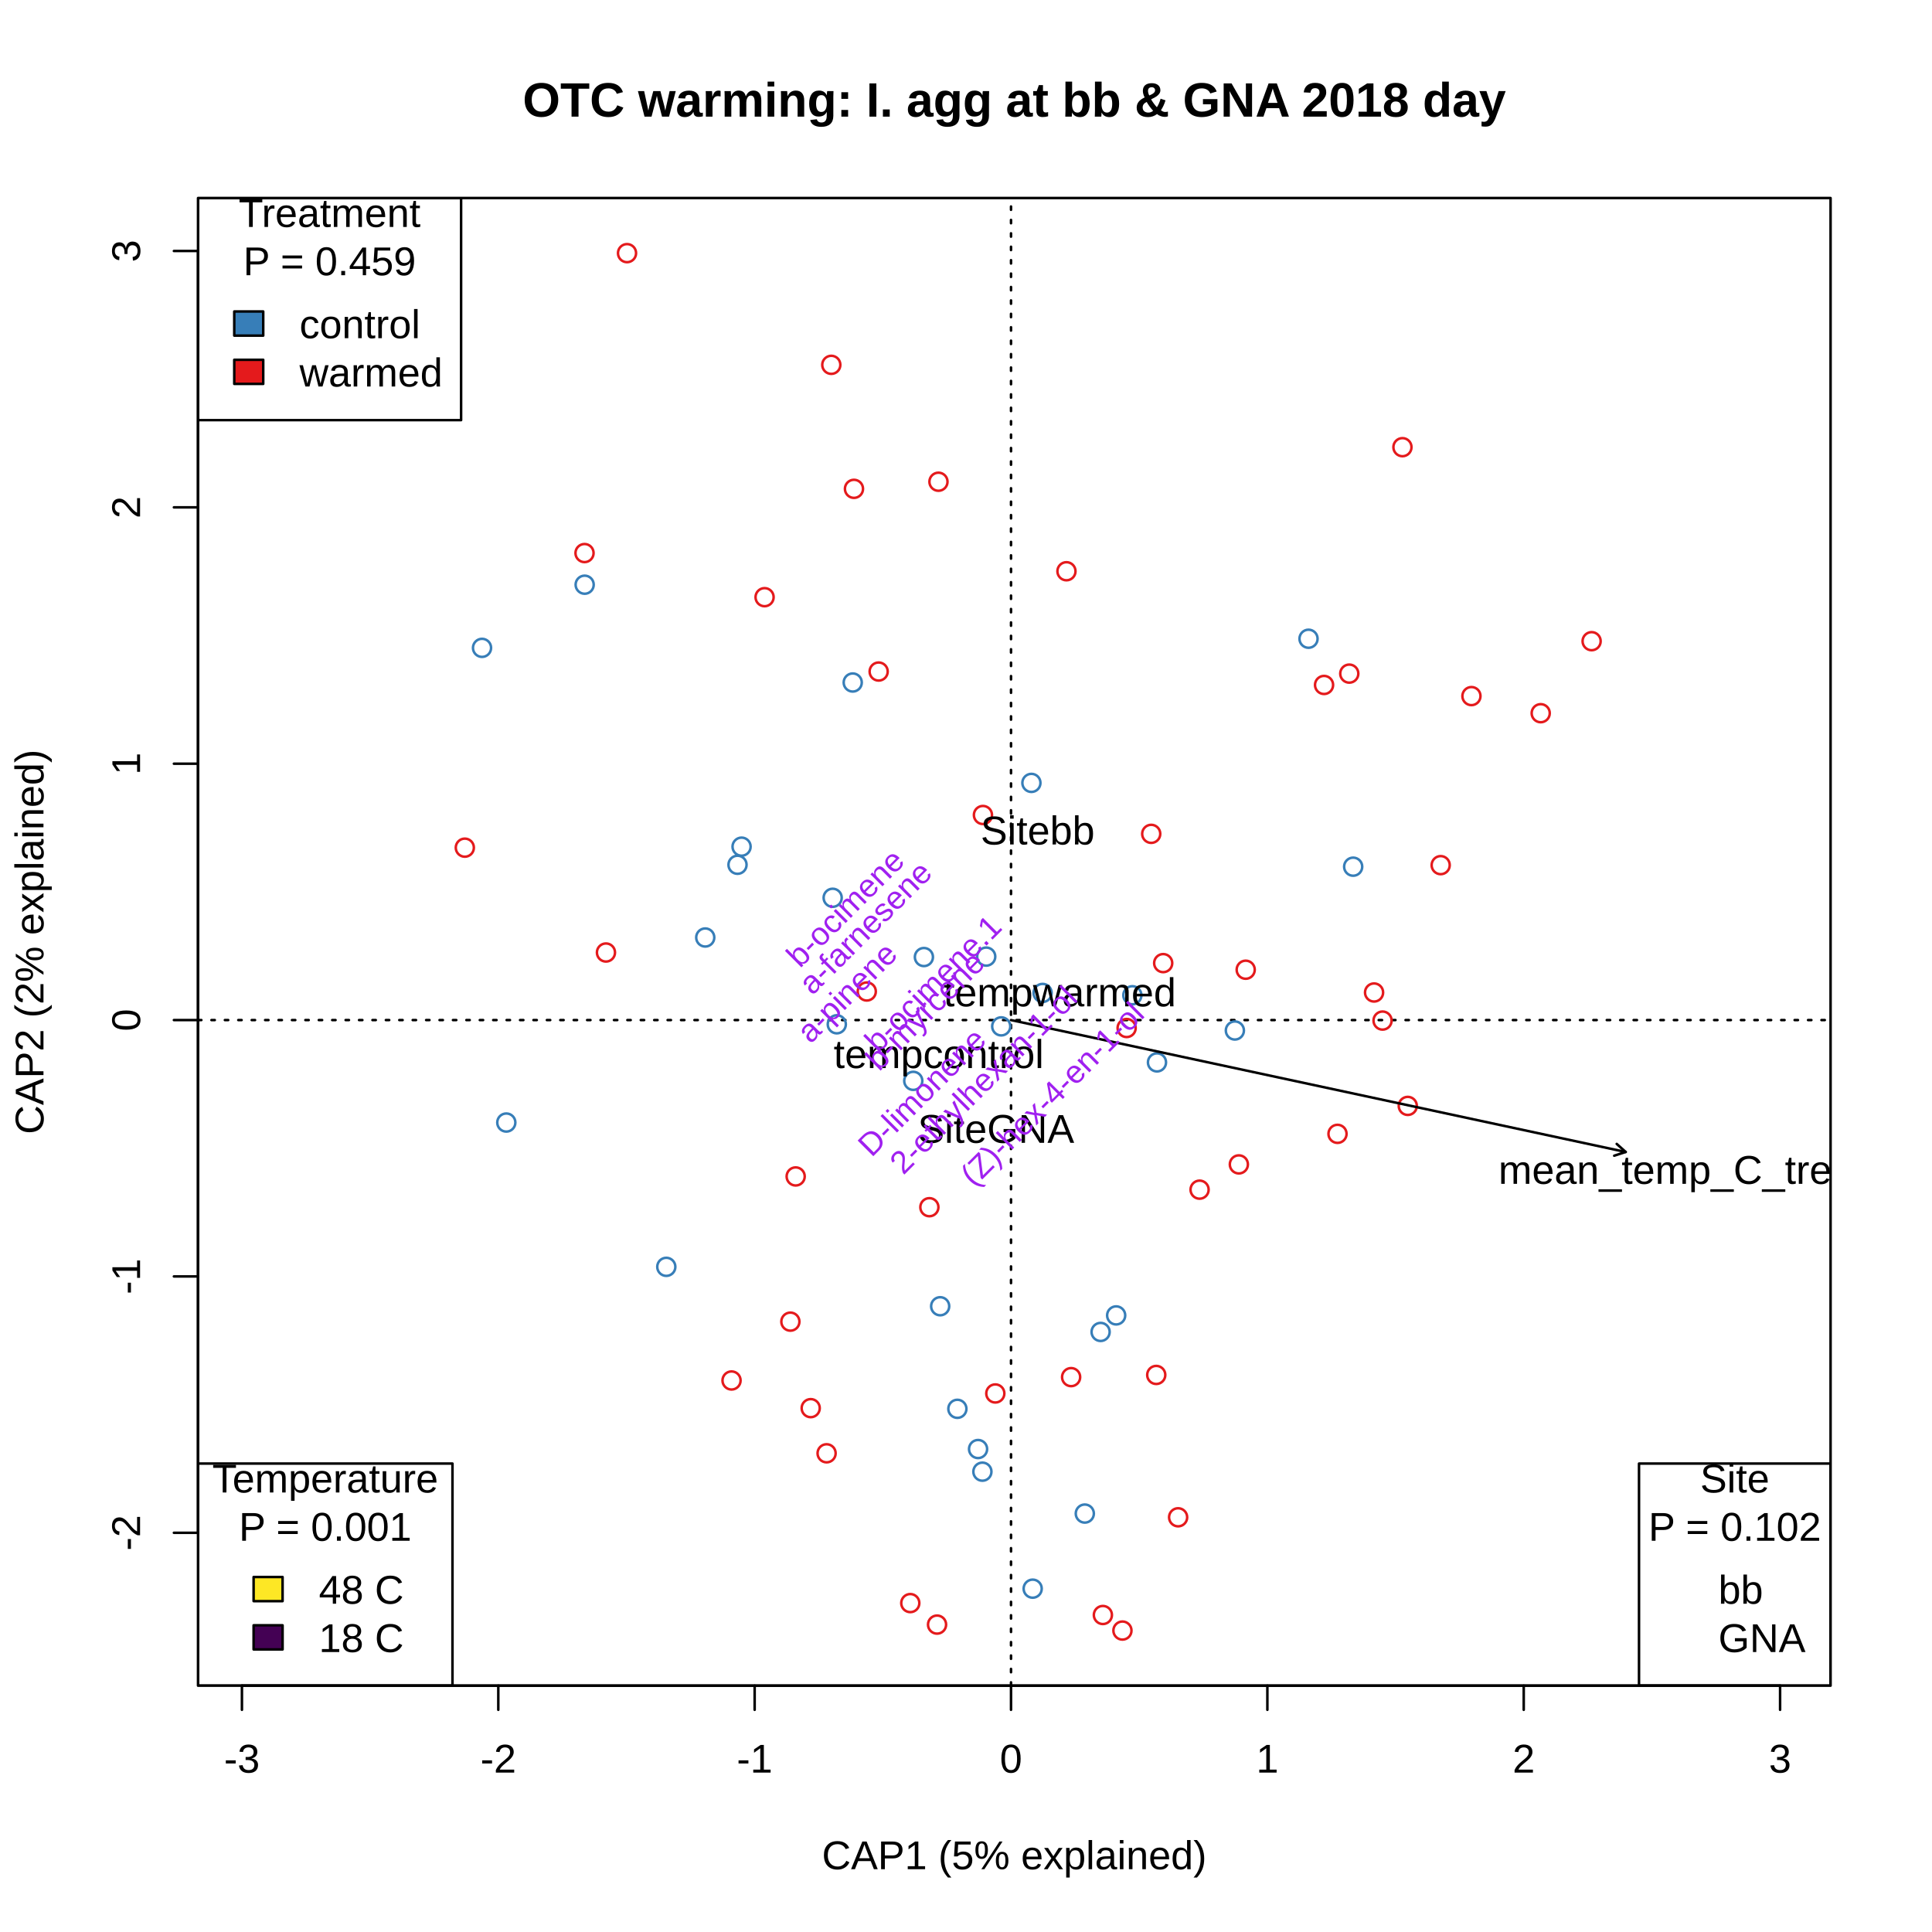
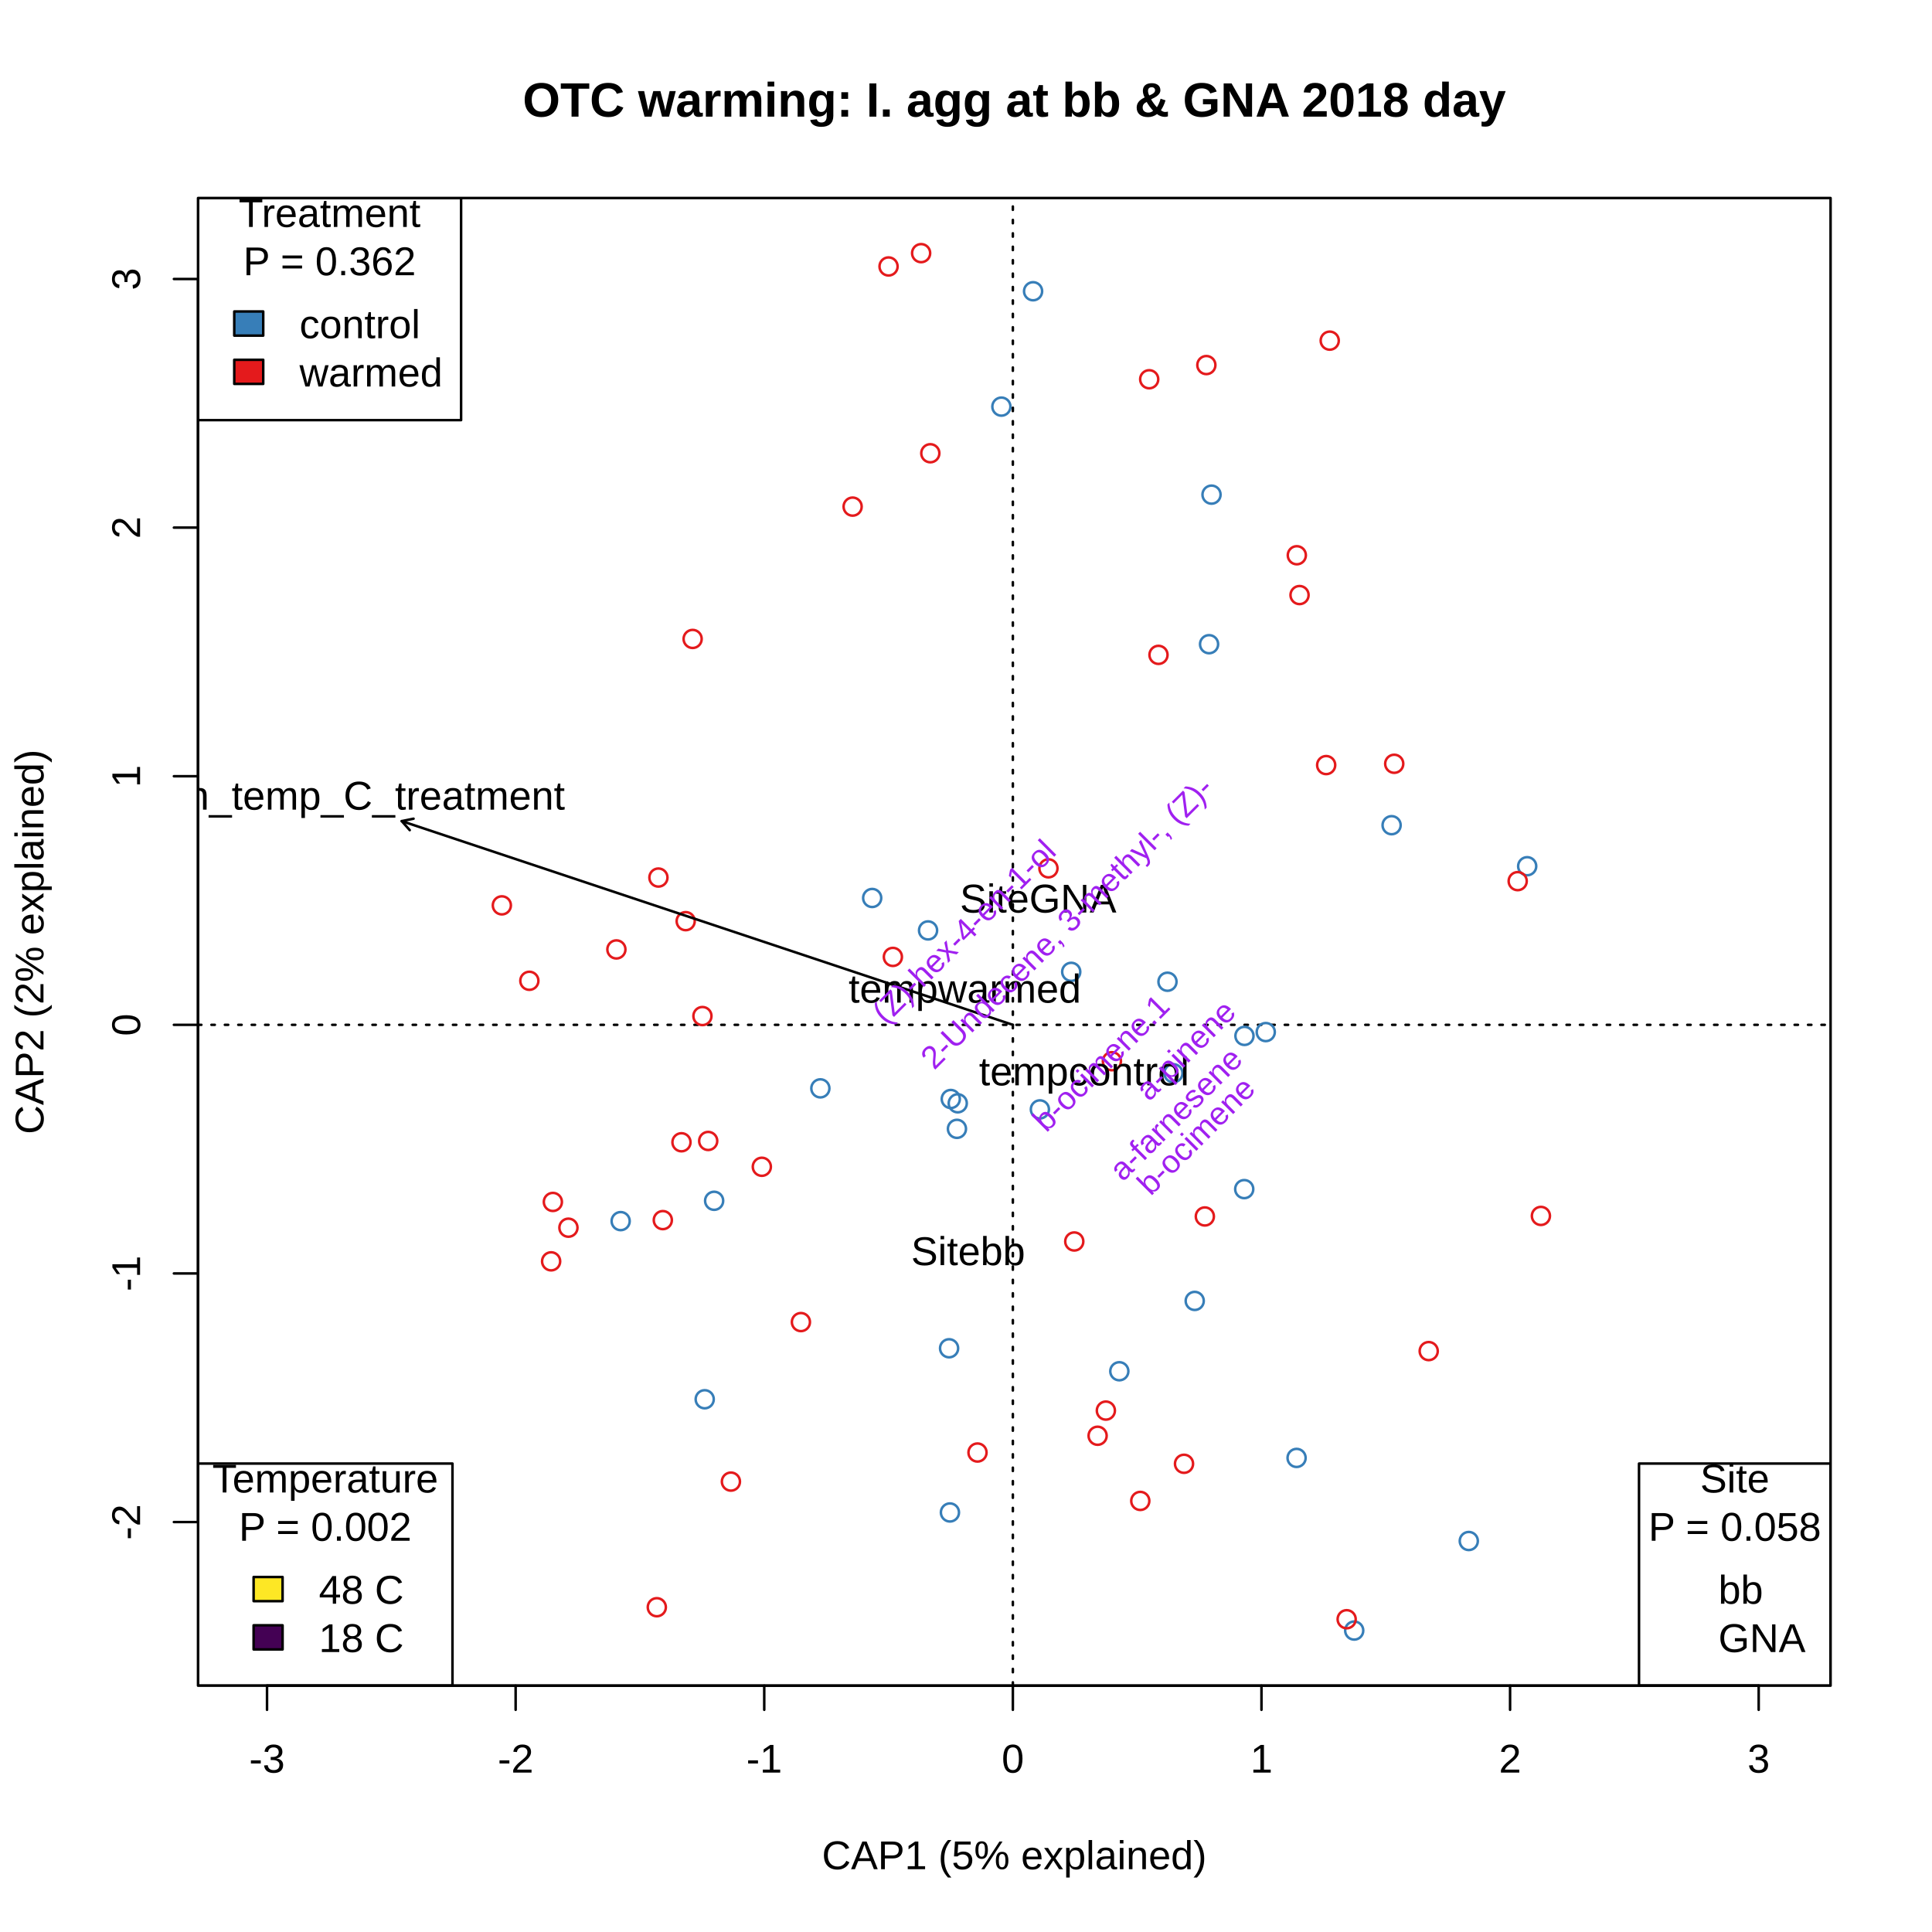
<svg xmlns="http://www.w3.org/2000/svg" class="svglite" width="576.00pt" height="576.00pt" viewBox="0 0 576.00 576.00">
  <defs>
    <style type="text/css">
    .svglite line, .svglite polyline, .svglite polygon, .svglite path, .svglite rect, .svglite circle {
      fill: none;
      stroke: #000000;
      stroke-linecap: round;
      stroke-linejoin: round;
      stroke-miterlimit: 10.00;
    }
    .svglite text {
      white-space: pre;
    }
  </style>
  </defs>
  <rect width="100%" height="100%" style="stroke: none; fill: #FFFFFF;" />
  <defs>
    <clipPath id="cpMC4wMHw1NzYuMDB8MC4wMHw1NzYuMDA=">
      <rect x="0.00" y="0.00" width="576.00" height="576.00" />
    </clipPath>
  </defs>
  <g clip-path="url(#cpMC4wMHw1NzYuMDB8MC4wMHw1NzYuMDA=)">
-     <line x1="72.13" y1="502.56" x2="530.71" y2="502.56" style="stroke-width: 0.75;" />
-     <line x1="72.13" y1="502.56" x2="72.13" y2="509.76" style="stroke-width: 0.75;" />
-     <line x1="148.56" y1="502.56" x2="148.56" y2="509.76" style="stroke-width: 0.75;" />
-     <line x1="224.99" y1="502.56" x2="224.99" y2="509.76" style="stroke-width: 0.75;" />
-     <line x1="301.42" y1="502.56" x2="301.42" y2="509.76" style="stroke-width: 0.75;" />
-     <line x1="377.85" y1="502.56" x2="377.85" y2="509.76" style="stroke-width: 0.75;" />
-     <line x1="454.28" y1="502.56" x2="454.28" y2="509.76" style="stroke-width: 0.75;" />
-     <line x1="530.71" y1="502.56" x2="530.71" y2="509.76" style="stroke-width: 0.75;" />
-     <text x="72.13" y="528.48" text-anchor="middle" style="font-size: 12.00px; font-family: &quot;Arial&quot;;">-3</text>
-     <text x="148.56" y="528.48" text-anchor="middle" style="font-size: 12.00px; font-family: &quot;Arial&quot;;">-2</text>
-     <text x="224.99" y="528.48" text-anchor="middle" style="font-size: 12.00px; font-family: &quot;Arial&quot;;">-1</text>
-     <text x="301.42" y="528.48" text-anchor="middle" style="font-size: 12.00px; font-family: &quot;Arial&quot;;">0</text>
-     <text x="377.85" y="528.48" text-anchor="middle" style="font-size: 12.00px; font-family: &quot;Arial&quot;;">1</text>
-     <text x="454.28" y="528.48" text-anchor="middle" style="font-size: 12.00px; font-family: &quot;Arial&quot;;">2</text>
-     <text x="530.71" y="528.48" text-anchor="middle" style="font-size: 12.00px; font-family: &quot;Arial&quot;;">3</text>
-     <line x1="59.04" y1="456.98" x2="59.04" y2="74.83" style="stroke-width: 0.75;" />
-     <line x1="59.04" y1="456.98" x2="51.84" y2="456.98" style="stroke-width: 0.75;" />
-     <line x1="59.04" y1="380.55" x2="51.84" y2="380.55" style="stroke-width: 0.75;" />
-     <line x1="59.04" y1="304.12" x2="51.84" y2="304.12" style="stroke-width: 0.75;" />
-     <line x1="59.04" y1="227.69" x2="51.84" y2="227.69" style="stroke-width: 0.75;" />
-     <line x1="59.04" y1="151.26" x2="51.84" y2="151.26" style="stroke-width: 0.75;" />
-     <line x1="59.04" y1="74.83" x2="51.84" y2="74.83" style="stroke-width: 0.75;" />
-     <text transform="translate(41.76,456.98) rotate(-90)" text-anchor="middle" style="font-size: 12.00px; font-family: &quot;Arial&quot;;">-2</text>
-     <text transform="translate(41.76,380.55) rotate(-90)" text-anchor="middle" style="font-size: 12.00px; font-family: &quot;Arial&quot;;">-1</text>
-     <text transform="translate(41.76,304.12) rotate(-90)" text-anchor="middle" style="font-size: 12.00px; font-family: &quot;Arial&quot;;">0</text>
-     <text transform="translate(41.76,227.69) rotate(-90)" text-anchor="middle" style="font-size: 12.00px; font-family: &quot;Arial&quot;;">1</text>
-     <text transform="translate(41.76,151.26) rotate(-90)" text-anchor="middle" style="font-size: 12.00px; font-family: &quot;Arial&quot;;">2</text>
-     <text transform="translate(41.76,74.83) rotate(-90)" text-anchor="middle" style="font-size: 12.00px; font-family: &quot;Arial&quot;;">3</text>
+     <line x1="79.61" y1="502.56" x2="524.33" y2="502.56" style="stroke-width: 0.75;" />
+     <line x1="79.61" y1="502.56" x2="79.61" y2="509.76" style="stroke-width: 0.75;" />
+     <line x1="153.73" y1="502.56" x2="153.73" y2="509.76" style="stroke-width: 0.75;" />
+     <line x1="227.85" y1="502.56" x2="227.85" y2="509.76" style="stroke-width: 0.75;" />
+     <line x1="301.97" y1="502.56" x2="301.97" y2="509.76" style="stroke-width: 0.75;" />
+     <line x1="376.09" y1="502.56" x2="376.09" y2="509.76" style="stroke-width: 0.75;" />
+     <line x1="450.21" y1="502.56" x2="450.21" y2="509.76" style="stroke-width: 0.75;" />
+     <line x1="524.33" y1="502.56" x2="524.33" y2="509.76" style="stroke-width: 0.75;" />
+     <text x="79.61" y="528.48" text-anchor="middle" style="font-size: 12.00px; font-family: &quot;Arial&quot;;">-3</text>
+     <text x="153.73" y="528.48" text-anchor="middle" style="font-size: 12.00px; font-family: &quot;Arial&quot;;">-2</text>
+     <text x="227.85" y="528.48" text-anchor="middle" style="font-size: 12.00px; font-family: &quot;Arial&quot;;">-1</text>
+     <text x="301.97" y="528.48" text-anchor="middle" style="font-size: 12.00px; font-family: &quot;Arial&quot;;">0</text>
+     <text x="376.09" y="528.48" text-anchor="middle" style="font-size: 12.00px; font-family: &quot;Arial&quot;;">1</text>
+     <text x="450.21" y="528.48" text-anchor="middle" style="font-size: 12.00px; font-family: &quot;Arial&quot;;">2</text>
+     <text x="524.33" y="528.48" text-anchor="middle" style="font-size: 12.00px; font-family: &quot;Arial&quot;;">3</text>
+     <line x1="59.04" y1="453.78" x2="59.04" y2="83.18" style="stroke-width: 0.75;" />
+     <line x1="59.04" y1="453.78" x2="51.84" y2="453.78" style="stroke-width: 0.75;" />
+     <line x1="59.04" y1="379.66" x2="51.84" y2="379.66" style="stroke-width: 0.75;" />
+     <line x1="59.04" y1="305.54" x2="51.84" y2="305.54" style="stroke-width: 0.75;" />
+     <line x1="59.04" y1="231.42" x2="51.84" y2="231.42" style="stroke-width: 0.75;" />
+     <line x1="59.04" y1="157.30" x2="51.84" y2="157.30" style="stroke-width: 0.75;" />
+     <line x1="59.04" y1="83.18" x2="51.84" y2="83.18" style="stroke-width: 0.75;" />
+     <text transform="translate(41.76,453.78) rotate(-90)" text-anchor="middle" style="font-size: 12.00px; font-family: &quot;Arial&quot;;">-2</text>
+     <text transform="translate(41.76,379.66) rotate(-90)" text-anchor="middle" style="font-size: 12.00px; font-family: &quot;Arial&quot;;">-1</text>
+     <text transform="translate(41.76,305.54) rotate(-90)" text-anchor="middle" style="font-size: 12.00px; font-family: &quot;Arial&quot;;">0</text>
+     <text transform="translate(41.76,231.42) rotate(-90)" text-anchor="middle" style="font-size: 12.00px; font-family: &quot;Arial&quot;;">1</text>
+     <text transform="translate(41.76,157.30) rotate(-90)" text-anchor="middle" style="font-size: 12.00px; font-family: &quot;Arial&quot;;">2</text>
+     <text transform="translate(41.76,83.18) rotate(-90)" text-anchor="middle" style="font-size: 12.00px; font-family: &quot;Arial&quot;;">3</text>
    <polygon points="59.04,502.56 545.76,502.56 545.76,59.04 59.04,59.04 " style="stroke-width: 0.75;" />
    <text x="302.40" y="557.28" text-anchor="middle" style="font-size: 12.00px; font-family: &quot;Arial&quot;;">CAP1 (5% explained)</text>
    <text transform="translate(12.96,280.80) rotate(-90)" text-anchor="middle" style="font-size: 12.00px; font-family: &quot;Arial&quot;;">CAP2 (2% explained)</text>
  </g>
  <defs>
    <clipPath id="cpNTkuMDR8NTQ1Ljc2fDU5LjA0fDUwMi41Ng==">
      <rect x="59.04" y="59.04" width="486.72" height="443.52" />
    </clipPath>
  </defs>
  <g clip-path="url(#cpNTkuMDR8NTQ1Ljc2fDU5LjA0fDUwMi41Ng==)">
-     <line x1="59.04" y1="304.12" x2="545.76" y2="304.12" style="stroke-width: 0.75; stroke-dasharray: 1.00,3.00;" />
-     <line x1="301.42" y1="502.56" x2="301.42" y2="59.04" style="stroke-width: 0.75; stroke-dasharray: 1.00,3.00;" />
+     <line x1="59.04" y1="305.54" x2="545.76" y2="305.54" style="stroke-width: 0.75; stroke-dasharray: 1.00,3.00;" />
+     <line x1="301.97" y1="502.56" x2="301.97" y2="59.04" style="stroke-width: 0.75; stroke-dasharray: 1.00,3.00;" />
  </g>
  <g clip-path="url(#cpMC4wMHw1NzYuMDB8MC4wMHw1NzYuMDA=)">
    <text x="302.40" y="34.77" text-anchor="middle" style="font-size: 14.40px; font-weight: bold; font-family: &quot;Arial&quot;;">OTC warming: I. agg at bb &amp; GNA 2018 day</text>
  </g>
  <g clip-path="url(#cpNTkuMDR8NTQ1Ljc2fDU5LjA0fDUwMi41Ng==)">
    <rect x="59.04" y="59.04" width="78.43" height="66.22" style="stroke-width: 0.75;" />
    <rect x="69.84" y="92.86" width="8.64" height="7.20" style="stroke-width: 0.75; fill: #377EB8;" />
    <rect x="69.84" y="107.26" width="8.64" height="7.20" style="stroke-width: 0.75; fill: #E41A1C;" />
    <text x="98.26" y="67.66" text-anchor="middle" style="font-size: 12.00px; font-family: &quot;Arial&quot;;">Treatment </text>
-     <text x="98.26" y="82.06" text-anchor="middle" style="font-size: 12.00px; font-family: &quot;Arial&quot;;">P = 0.459</text>
+     <text x="98.26" y="82.06" text-anchor="middle" style="font-size: 12.00px; font-family: &quot;Arial&quot;;">P = 0.362</text>
    <text x="89.28" y="100.83" style="font-size: 12.00px; font-family: &quot;Arial&quot;;">control</text>
    <text x="89.28" y="115.23" style="font-size: 12.00px; font-family: &quot;Arial&quot;;">warmed</text>
    <rect x="59.04" y="436.34" width="75.86" height="66.22" style="stroke-width: 0.75;" />
    <rect x="75.61" y="470.16" width="8.64" height="7.20" style="stroke-width: 0.75; fill: #FDE725;" />
    <rect x="75.61" y="484.56" width="8.64" height="7.20" style="stroke-width: 0.75; fill: #440154;" />
    <text x="96.97" y="444.96" text-anchor="middle" style="font-size: 12.00px; font-family: &quot;Arial&quot;;">Temperature </text>
-     <text x="96.97" y="459.36" text-anchor="middle" style="font-size: 12.00px; font-family: &quot;Arial&quot;;">P = 0.001</text>
+     <text x="96.97" y="459.36" text-anchor="middle" style="font-size: 12.00px; font-family: &quot;Arial&quot;;">P = 0.002</text>
    <text x="95.05" y="478.13" style="font-size: 12.00px; font-family: &quot;Arial&quot;;">48  C</text>
    <text x="95.05" y="492.53" style="font-size: 12.00px; font-family: &quot;Arial&quot;;">18  C</text>
    <rect x="488.65" y="436.34" width="57.11" height="66.22" style="stroke-width: 0.75;" />
    <text x="517.21" y="444.96" text-anchor="middle" style="font-size: 12.00px; font-family: &quot;Arial&quot;;">Site </text>
-     <text x="517.21" y="459.36" text-anchor="middle" style="font-size: 12.00px; font-family: &quot;Arial&quot;;">P = 0.102</text>
+     <text x="517.21" y="459.36" text-anchor="middle" style="font-size: 12.00px; font-family: &quot;Arial&quot;;">P = 0.058</text>
    <text x="512.30" y="478.13" style="font-size: 12.00px; font-family: &quot;Arial&quot;;">bb</text>
    <text x="512.30" y="492.53" style="font-size: 12.00px; font-family: &quot;Arial&quot;;">GNA</text>
-     <circle cx="219.88" cy="257.82" r="2.70" style="stroke-width: 0.75; stroke: #377EB8;" />
-     <circle cx="254.23" cy="203.48" r="2.70" style="stroke-width: 0.75; stroke: #377EB8;" />
-     <circle cx="291.60" cy="432.01" r="2.70" style="stroke-width: 0.75; stroke: #377EB8;" />
-     <circle cx="174.31" cy="174.32" r="2.70" style="stroke-width: 0.75; stroke: #377EB8;" />
-     <circle cx="248.25" cy="267.66" r="2.70" style="stroke-width: 0.75; stroke: #377EB8;" />
-     <circle cx="307.50" cy="233.41" r="2.70" style="stroke-width: 0.75; stroke: #377EB8;" />
-     <circle cx="275.45" cy="285.33" r="2.70" style="stroke-width: 0.75; stroke: #377EB8;" />
-     <circle cx="280.30" cy="389.44" r="2.70" style="stroke-width: 0.75; stroke: #377EB8;" />
-     <circle cx="337.60" cy="296.72" r="2.70" style="stroke-width: 0.75; stroke: #377EB8;" />
-     <circle cx="403.43" cy="258.39" r="2.70" style="stroke-width: 0.75; stroke: #377EB8;" />
-     <circle cx="143.71" cy="193.15" r="2.70" style="stroke-width: 0.75; stroke: #377EB8;" />
-     <circle cx="328.13" cy="397.10" r="2.70" style="stroke-width: 0.75; stroke: #377EB8;" />
-     <circle cx="310.84" cy="296.03" r="2.70" style="stroke-width: 0.75; stroke: #377EB8;" />
-     <circle cx="254.60" cy="145.74" r="2.70" style="stroke-width: 0.75; stroke: #E41A1C;" />
-     <circle cx="279.79" cy="143.62" r="2.70" style="stroke-width: 0.75; stroke: #E41A1C;" />
-     <circle cx="412.19" cy="304.27" r="2.70" style="stroke-width: 0.75; stroke: #E41A1C;" />
-     <circle cx="418.12" cy="133.32" r="2.70" style="stroke-width: 0.75; stroke: #E41A1C;" />
-     <circle cx="394.75" cy="204.21" r="2.70" style="stroke-width: 0.75; stroke: #E41A1C;" />
-     <circle cx="459.34" cy="212.63" r="2.70" style="stroke-width: 0.75; stroke: #E41A1C;" />
-     <circle cx="317.95" cy="170.31" r="2.70" style="stroke-width: 0.75; stroke: #E41A1C;" />
-     <circle cx="186.94" cy="75.47" r="2.70" style="stroke-width: 0.75; stroke: #E41A1C;" />
-     <circle cx="346.79" cy="287.14" r="2.70" style="stroke-width: 0.75; stroke: #E41A1C;" />
-     <circle cx="438.69" cy="207.53" r="2.70" style="stroke-width: 0.75; stroke: #E41A1C;" />
-     <circle cx="227.95" cy="178.04" r="2.70" style="stroke-width: 0.75; stroke: #E41A1C;" />
-     <circle cx="328.81" cy="481.49" r="2.70" style="stroke-width: 0.75; stroke: #E41A1C;" />
-     <circle cx="402.27" cy="200.83" r="2.70" style="stroke-width: 0.75; stroke: #E41A1C;" />
-     <circle cx="292.89" cy="438.76" r="2.70" style="stroke-width: 0.75; stroke: #377EB8;" />
-     <circle cx="198.65" cy="377.69" r="2.70" style="stroke-width: 0.75; stroke: #377EB8;" />
-     <circle cx="474.52" cy="191.16" r="2.70" style="stroke-width: 0.75; stroke: #E41A1C;" />
-     <circle cx="298.50" cy="306.00" r="2.70" style="stroke-width: 0.75; stroke: #377EB8;" />
-     <circle cx="390.12" cy="190.43" r="2.70" style="stroke-width: 0.75; stroke: #377EB8;" />
-     <circle cx="368.16" cy="307.23" r="2.70" style="stroke-width: 0.75; stroke: #377EB8;" />
-     <circle cx="307.88" cy="473.64" r="2.70" style="stroke-width: 0.75; stroke: #377EB8;" />
-     <circle cx="323.42" cy="451.25" r="2.70" style="stroke-width: 0.75; stroke: #377EB8;" />
-     <circle cx="294.03" cy="285.20" r="2.70" style="stroke-width: 0.75; stroke: #377EB8;" />
-     <circle cx="150.95" cy="334.67" r="2.70" style="stroke-width: 0.75; stroke: #377EB8;" />
-     <circle cx="221.09" cy="252.42" r="2.70" style="stroke-width: 0.75; stroke: #377EB8;" />
-     <circle cx="210.26" cy="279.50" r="2.70" style="stroke-width: 0.75; stroke: #377EB8;" />
-     <circle cx="272.28" cy="322.24" r="2.70" style="stroke-width: 0.75; stroke: #377EB8;" />
-     <circle cx="237.22" cy="350.74" r="2.70" style="stroke-width: 0.75; stroke: #E41A1C;" />
-     <circle cx="279.37" cy="484.35" r="2.70" style="stroke-width: 0.75; stroke: #E41A1C;" />
-     <circle cx="138.58" cy="252.72" r="2.70" style="stroke-width: 0.75; stroke: #E41A1C;" />
-     <circle cx="271.39" cy="477.94" r="2.70" style="stroke-width: 0.75; stroke: #E41A1C;" />
-     <circle cx="174.27" cy="164.89" r="2.70" style="stroke-width: 0.75; stroke: #E41A1C;" />
-     <circle cx="218.10" cy="411.57" r="2.70" style="stroke-width: 0.75; stroke: #E41A1C;" />
-     <circle cx="293.05" cy="242.98" r="2.70" style="stroke-width: 0.75; stroke: #E41A1C;" />
-     <circle cx="344.72" cy="409.92" r="2.70" style="stroke-width: 0.75; stroke: #E41A1C;" />
-     <circle cx="246.44" cy="433.28" r="2.70" style="stroke-width: 0.75; stroke: #E41A1C;" />
-     <circle cx="369.35" cy="347.15" r="2.70" style="stroke-width: 0.75; stroke: #E41A1C;" />
-     <circle cx="241.70" cy="419.82" r="2.70" style="stroke-width: 0.75; stroke: #E41A1C;" />
-     <circle cx="398.76" cy="338.04" r="2.70" style="stroke-width: 0.75; stroke: #E41A1C;" />
-     <circle cx="235.64" cy="394.03" r="2.70" style="stroke-width: 0.75; stroke: #E41A1C;" />
-     <circle cx="334.64" cy="486.13" r="2.70" style="stroke-width: 0.75; stroke: #E41A1C;" />
-     <circle cx="335.89" cy="306.49" r="2.70" style="stroke-width: 0.75; stroke: #E41A1C;" />
-     <circle cx="344.94" cy="316.74" r="2.70" style="stroke-width: 0.75; stroke: #377EB8;" />
-     <circle cx="180.66" cy="283.98" r="2.70" style="stroke-width: 0.75; stroke: #E41A1C;" />
-     <circle cx="247.84" cy="108.77" r="2.70" style="stroke-width: 0.75; stroke: #E41A1C;" />
-     <circle cx="296.74" cy="415.44" r="2.70" style="stroke-width: 0.75; stroke: #E41A1C;" />
-     <circle cx="261.96" cy="200.21" r="2.70" style="stroke-width: 0.75; stroke: #E41A1C;" />
-     <circle cx="351.24" cy="452.36" r="2.70" style="stroke-width: 0.75; stroke: #E41A1C;" />
-     <circle cx="249.48" cy="305.38" r="2.70" style="stroke-width: 0.75; stroke: #377EB8;" />
-     <circle cx="285.43" cy="420.02" r="2.70" style="stroke-width: 0.75; stroke: #377EB8;" />
-     <circle cx="343.22" cy="248.60" r="2.70" style="stroke-width: 0.75; stroke: #E41A1C;" />
-     <circle cx="429.52" cy="257.93" r="2.70" style="stroke-width: 0.75; stroke: #E41A1C;" />
-     <circle cx="277.08" cy="359.91" r="2.70" style="stroke-width: 0.75; stroke: #E41A1C;" />
-     <circle cx="419.71" cy="329.71" r="2.70" style="stroke-width: 0.75; stroke: #E41A1C;" />
-     <circle cx="332.77" cy="392.17" r="2.70" style="stroke-width: 0.75; stroke: #377EB8;" />
-     <circle cx="409.66" cy="295.90" r="2.70" style="stroke-width: 0.75; stroke: #E41A1C;" />
-     <circle cx="371.39" cy="289.11" r="2.70" style="stroke-width: 0.75; stroke: #E41A1C;" />
-     <circle cx="357.64" cy="354.68" r="2.70" style="stroke-width: 0.75; stroke: #E41A1C;" />
-     <circle cx="258.42" cy="295.60" r="2.70" style="stroke-width: 0.75; stroke: #E41A1C;" />
-     <circle cx="319.34" cy="410.57" r="2.70" style="stroke-width: 0.75; stroke: #E41A1C;" />
-     <text x="279.87" y="318.42" text-anchor="middle" style="font-size: 12.00px; font-family: &quot;Arial&quot;;">tempcontrol</text>
-     <text x="315.96" y="300.02" text-anchor="middle" style="font-size: 12.00px; font-family: &quot;Arial&quot;;">tempwarmed</text>
-     <text x="309.36" y="251.76" text-anchor="middle" style="font-size: 12.00px; font-family: &quot;Arial&quot;;">Sitebb</text>
-     <text x="296.93" y="340.72" text-anchor="middle" style="font-size: 12.00px; font-family: &quot;Arial&quot;;">SiteGNA</text>
-     <line x1="301.42" y1="304.12" x2="484.68" y2="343.45" style="stroke-width: 0.75;" />
-     <polyline points="481.25,344.56 484.68,343.45 482.00,341.04 " style="stroke-width: 0.75;" />
-     <text x="514.78" y="352.95" text-anchor="middle" style="font-size: 12.00px; font-family: &quot;Arial&quot;;">mean_temp_C_treatment</text>
-     <text transform="translate(260.29,278.84) rotate(-45)" text-anchor="middle" style="font-size: 9.60px;fill: #A020F0; font-family: &quot;Arial&quot;;">a-farnesene</text>
-     <text transform="translate(278.13,303.61) rotate(-45)" text-anchor="middle" style="font-size: 9.60px;fill: #A020F0; font-family: &quot;Arial&quot;;">b-myrcene</text>
-     <text transform="translate(254.33,273.00) rotate(-45)" text-anchor="middle" style="font-size: 9.60px;fill: #A020F0; font-family: &quot;Arial&quot;;">b-ocimene</text>
-     <text transform="translate(303.29,305.99) rotate(-45)" text-anchor="middle" style="font-size: 9.60px;fill: none; font-family: &quot;Arial&quot;;">.gamma.-Terpinene</text>
-     <text transform="translate(254.84,298.19) rotate(-45)" text-anchor="middle" style="font-size: 9.60px;fill: #A020F0; font-family: &quot;Arial&quot;;">a-pinene</text>
-     <text transform="translate(302.78,294.35) rotate(-45)" text-anchor="middle" style="font-size: 9.60px;fill: none; font-family: &quot;Arial&quot;;">bergamotene</text>
-     <text transform="translate(296.95,314.21) rotate(-45)" text-anchor="middle" style="font-size: 9.60px;fill: none; font-family: &quot;Arial&quot;;">(E)-4-oxohex-2-enal  </text>
-     <text transform="translate(303.92,316.79) rotate(-45)" text-anchor="middle" style="font-size: 9.60px;fill: none; font-family: &quot;Arial&quot;;">(E)-4,8-Dimethylnona-1,3,7-triene</text>
-     <text transform="translate(317.04,309.07) rotate(-45)" text-anchor="middle" style="font-size: 9.60px;fill: none; font-family: &quot;Arial&quot;;">1-Decanol, 2-hexyl-</text>
-     <text transform="translate(295.52,324.29) rotate(-45)" text-anchor="middle" style="font-size: 9.60px;fill: #A020F0; font-family: &quot;Arial&quot;;">2-ethylhexan-1-ol  </text>
-     <text transform="translate(304.25,302.15) rotate(-45)" text-anchor="middle" style="font-size: 9.60px;fill: none; font-family: &quot;Arial&quot;;">(E)-hex-2-enal  </text>
-     <text transform="translate(311.07,297.24) rotate(-45)" text-anchor="middle" style="font-size: 9.60px;fill: none; font-family: &quot;Arial&quot;;">(2E)-2,7-dimethylocta-2,6-dien-1-ol  </text>
-     <text transform="translate(301.96,302.91) rotate(-45)" text-anchor="middle" style="font-size: 9.60px;fill: none; font-family: &quot;Arial&quot;;">(E)-hex-3-en-1-ol</text>
-     <text transform="translate(305.44,306.75) rotate(-45)" text-anchor="middle" style="font-size: 9.60px;fill: none; font-family: &quot;Arial&quot;;">[(E)-hex-3-enyl] acetate</text>
-     <text transform="translate(303.29,305.99) rotate(-45)" text-anchor="middle" style="font-size: 9.60px;fill: none; font-family: &quot;Arial&quot;;">pseudoionone</text>
-     <text transform="translate(316.03,328.47) rotate(-45)" text-anchor="middle" style="font-size: 9.60px;fill: #A020F0; font-family: &quot;Arial&quot;;">(Z)-hex-4-en-1-ol</text>
-     <text transform="translate(311.32,308.29) rotate(-45)" text-anchor="middle" style="font-size: 9.60px;fill: none; font-family: &quot;Arial&quot;;">[(Z)-hex-3-enyl] butanoate</text>
-     <text transform="translate(310.57,299.57) rotate(-45)" text-anchor="middle" style="font-size: 9.60px;fill: none; font-family: &quot;Arial&quot;;">Carbonic acid, nonyl prop-1-en-2-yl ester</text>
-     <text transform="translate(318.29,307.23) rotate(-45)" text-anchor="middle" style="font-size: 9.60px;fill: none; font-family: &quot;Arial&quot;;">b-caryophyllene</text>
-     <text transform="translate(277.17,327.90) rotate(-45)" text-anchor="middle" style="font-size: 9.60px;fill: #A020F0; font-family: &quot;Arial&quot;;">D-limonene</text>
-     <text transform="translate(305.31,302.85) rotate(-45)" text-anchor="middle" style="font-size: 9.60px;fill: none; font-family: &quot;Arial&quot;;">Dodecane, 4,6-dimethyl-</text>
-     <text transform="translate(307.62,306.87) rotate(-45)" text-anchor="middle" style="font-size: 9.60px;fill: none; font-family: &quot;Arial&quot;;">a-terpineol</text>
-     <text transform="translate(310.18,306.82) rotate(-45)" text-anchor="middle" style="font-size: 9.60px;fill: none; font-family: &quot;Arial&quot;;">linalool</text>
-     <text transform="translate(283.12,311.39) rotate(-45)" text-anchor="middle" style="font-size: 9.60px;fill: none; font-family: &quot;Arial&quot;;">2,4,6-trimethyloctane  </text>
-     <text transform="translate(307.10,306.51) rotate(-45)" text-anchor="middle" style="font-size: 9.60px;fill: none; font-family: &quot;Arial&quot;;">Octane, 3,5-dimethyl-</text>
-     <text transform="translate(308.85,304.43) rotate(-45)" text-anchor="middle" style="font-size: 9.60px;fill: none; font-family: &quot;Arial&quot;;">Octanoic acid</text>
-     <text transform="translate(289.96,304.25) rotate(-45)" text-anchor="middle" style="font-size: 9.60px;fill: none; font-family: &quot;Arial&quot;;">petasitene</text>
-     <text transform="translate(280.50,295.54) rotate(-45)" text-anchor="middle" style="font-size: 9.60px;fill: #A020F0; font-family: &quot;Arial&quot;;">b-ocimene.1</text>
-     <text transform="translate(303.29,305.99) rotate(-45)" text-anchor="middle" style="font-size: 9.60px;fill: none; font-family: &quot;Arial&quot;;">3-methylbutanal oxime</text>
+     <circle cx="386.56" cy="434.66" r="2.70" style="stroke-width: 0.75; stroke: #377EB8;" />
+     <circle cx="333.71" cy="408.82" r="2.70" style="stroke-width: 0.75; stroke: #377EB8;" />
+     <circle cx="285.30" cy="336.55" r="2.70" style="stroke-width: 0.75; stroke: #377EB8;" />
+     <circle cx="403.74" cy="486.13" r="2.70" style="stroke-width: 0.75; stroke: #377EB8;" />
+     <circle cx="356.19" cy="387.85" r="2.70" style="stroke-width: 0.75; stroke: #377EB8;" />
+     <circle cx="283.21" cy="450.92" r="2.70" style="stroke-width: 0.75; stroke: #377EB8;" />
+     <circle cx="349.83" cy="319.97" r="2.70" style="stroke-width: 0.75; stroke: #377EB8;" />
+     <circle cx="361.20" cy="147.47" r="2.70" style="stroke-width: 0.75; stroke: #377EB8;" />
+     <circle cx="283.46" cy="327.65" r="2.70" style="stroke-width: 0.75; stroke: #377EB8;" />
+     <circle cx="185.04" cy="364.06" r="2.70" style="stroke-width: 0.75; stroke: #377EB8;" />
+     <circle cx="437.90" cy="459.43" r="2.70" style="stroke-width: 0.75; stroke: #377EB8;" />
+     <circle cx="260.03" cy="267.72" r="2.70" style="stroke-width: 0.75; stroke: #377EB8;" />
+     <circle cx="282.96" cy="401.97" r="2.70" style="stroke-width: 0.75; stroke: #377EB8;" />
+     <circle cx="353.00" cy="436.41" r="2.70" style="stroke-width: 0.75; stroke: #E41A1C;" />
+     <circle cx="327.24" cy="428.05" r="2.70" style="stroke-width: 0.75; stroke: #E41A1C;" />
+     <circle cx="196.30" cy="261.63" r="2.70" style="stroke-width: 0.75; stroke: #E41A1C;" />
+     <circle cx="203.17" cy="340.55" r="2.70" style="stroke-width: 0.75; stroke: #E41A1C;" />
+     <circle cx="195.82" cy="479.17" r="2.70" style="stroke-width: 0.75; stroke: #E41A1C;" />
+     <circle cx="157.82" cy="292.41" r="2.70" style="stroke-width: 0.75; stroke: #E41A1C;" />
+     <circle cx="291.43" cy="433.05" r="2.70" style="stroke-width: 0.75; stroke: #E41A1C;" />
+     <circle cx="401.49" cy="482.75" r="2.70" style="stroke-width: 0.75; stroke: #E41A1C;" />
+     <circle cx="217.91" cy="441.72" r="2.70" style="stroke-width: 0.75; stroke: #E41A1C;" />
+     <circle cx="169.47" cy="366.02" r="2.70" style="stroke-width: 0.75; stroke: #E41A1C;" />
+     <circle cx="329.70" cy="420.55" r="2.70" style="stroke-width: 0.75; stroke: #E41A1C;" />
+     <circle cx="254.20" cy="151.04" r="2.70" style="stroke-width: 0.75; stroke: #E41A1C;" />
+     <circle cx="197.61" cy="363.76" r="2.70" style="stroke-width: 0.75; stroke: #E41A1C;" />
+     <circle cx="360.47" cy="192.06" r="2.70" style="stroke-width: 0.75; stroke: #377EB8;" />
+     <circle cx="414.89" cy="246.02" r="2.70" style="stroke-width: 0.75; stroke: #377EB8;" />
+     <circle cx="149.62" cy="269.92" r="2.70" style="stroke-width: 0.75; stroke: #E41A1C;" />
+     <circle cx="319.37" cy="289.74" r="2.70" style="stroke-width: 0.75; stroke: #377EB8;" />
+     <circle cx="210.10" cy="417.17" r="2.70" style="stroke-width: 0.75; stroke: #377EB8;" />
+     <circle cx="212.91" cy="358.00" r="2.70" style="stroke-width: 0.75; stroke: #377EB8;" />
+     <circle cx="308.00" cy="86.83" r="2.70" style="stroke-width: 0.75; stroke: #377EB8;" />
+     <circle cx="298.55" cy="121.23" r="2.70" style="stroke-width: 0.75; stroke: #377EB8;" />
+     <circle cx="285.54" cy="328.93" r="2.70" style="stroke-width: 0.75; stroke: #377EB8;" />
+     <circle cx="455.31" cy="258.25" r="2.70" style="stroke-width: 0.75; stroke: #377EB8;" />
+     <circle cx="371.02" cy="308.84" r="2.70" style="stroke-width: 0.75; stroke: #377EB8;" />
+     <circle cx="377.37" cy="307.70" r="2.70" style="stroke-width: 0.75; stroke: #377EB8;" />
+     <circle cx="348.07" cy="292.69" r="2.70" style="stroke-width: 0.75; stroke: #377EB8;" />
+     <circle cx="395.38" cy="228.10" r="2.70" style="stroke-width: 0.75; stroke: #E41A1C;" />
+     <circle cx="359.66" cy="108.84" r="2.70" style="stroke-width: 0.75; stroke: #E41A1C;" />
+     <circle cx="459.40" cy="362.51" r="2.70" style="stroke-width: 0.75; stroke: #E41A1C;" />
+     <circle cx="345.39" cy="195.24" r="2.70" style="stroke-width: 0.75; stroke: #E41A1C;" />
+     <circle cx="425.95" cy="402.81" r="2.70" style="stroke-width: 0.75; stroke: #E41A1C;" />
+     <circle cx="415.67" cy="227.71" r="2.70" style="stroke-width: 0.75; stroke: #E41A1C;" />
+     <circle cx="331.50" cy="316.39" r="2.70" style="stroke-width: 0.75; stroke: #E41A1C;" />
+     <circle cx="277.36" cy="135.13" r="2.70" style="stroke-width: 0.75; stroke: #E41A1C;" />
+     <circle cx="396.44" cy="101.56" r="2.70" style="stroke-width: 0.75; stroke: #E41A1C;" />
+     <circle cx="204.43" cy="274.63" r="2.70" style="stroke-width: 0.75; stroke: #E41A1C;" />
+     <circle cx="386.63" cy="165.54" r="2.70" style="stroke-width: 0.75; stroke: #E41A1C;" />
+     <circle cx="206.50" cy="190.49" r="2.70" style="stroke-width: 0.75; stroke: #E41A1C;" />
+     <circle cx="387.44" cy="177.41" r="2.70" style="stroke-width: 0.75; stroke: #E41A1C;" />
+     <circle cx="274.62" cy="75.47" r="2.70" style="stroke-width: 0.75; stroke: #E41A1C;" />
+     <circle cx="227.13" cy="347.86" r="2.70" style="stroke-width: 0.75; stroke: #E41A1C;" />
+     <circle cx="276.69" cy="277.39" r="2.70" style="stroke-width: 0.75; stroke: #377EB8;" />
+     <circle cx="452.48" cy="262.70" r="2.70" style="stroke-width: 0.75; stroke: #E41A1C;" />
+     <circle cx="339.96" cy="447.48" r="2.70" style="stroke-width: 0.75; stroke: #E41A1C;" />
+     <circle cx="342.62" cy="113.07" r="2.70" style="stroke-width: 0.75; stroke: #E41A1C;" />
+     <circle cx="359.21" cy="362.67" r="2.70" style="stroke-width: 0.75; stroke: #E41A1C;" />
+     <circle cx="264.91" cy="79.44" r="2.70" style="stroke-width: 0.75; stroke: #E41A1C;" />
+     <circle cx="370.95" cy="354.52" r="2.70" style="stroke-width: 0.75; stroke: #377EB8;" />
+     <circle cx="310.03" cy="330.75" r="2.70" style="stroke-width: 0.75; stroke: #377EB8;" />
+     <circle cx="238.78" cy="394.16" r="2.70" style="stroke-width: 0.75; stroke: #E41A1C;" />
+     <circle cx="164.31" cy="376.05" r="2.70" style="stroke-width: 0.75; stroke: #E41A1C;" />
+     <circle cx="312.58" cy="258.88" r="2.70" style="stroke-width: 0.75; stroke: #E41A1C;" />
+     <circle cx="183.77" cy="283.06" r="2.70" style="stroke-width: 0.75; stroke: #E41A1C;" />
+     <circle cx="244.58" cy="324.48" r="2.70" style="stroke-width: 0.75; stroke: #377EB8;" />
+     <circle cx="164.83" cy="358.34" r="2.70" style="stroke-width: 0.75; stroke: #E41A1C;" />
+     <circle cx="209.42" cy="302.92" r="2.70" style="stroke-width: 0.75; stroke: #E41A1C;" />
+     <circle cx="211.14" cy="340.16" r="2.70" style="stroke-width: 0.75; stroke: #E41A1C;" />
+     <circle cx="320.28" cy="370.13" r="2.70" style="stroke-width: 0.75; stroke: #E41A1C;" />
+     <circle cx="266.20" cy="285.29" r="2.70" style="stroke-width: 0.75; stroke: #E41A1C;" />
+     <text x="323.21" y="323.58" text-anchor="middle" style="font-size: 12.00px; font-family: &quot;Arial&quot;;">tempcontrol</text>
+     <text x="287.65" y="298.92" text-anchor="middle" style="font-size: 12.00px; font-family: &quot;Arial&quot;;">tempwarmed</text>
+     <text x="288.63" y="377.18" text-anchor="middle" style="font-size: 12.00px; font-family: &quot;Arial&quot;;">Sitebb</text>
+     <text x="309.51" y="272.05" text-anchor="middle" style="font-size: 12.00px; font-family: &quot;Arial&quot;;">SiteGNA</text>
+     <line x1="301.97" y1="305.54" x2="119.77" y2="244.80" style="stroke-width: 0.75;" />
+     <polyline points="123.30,244.08 119.77,244.80 122.16,247.50 " style="stroke-width: 0.75;" />
+     <text x="100.39" y="241.38" text-anchor="middle" style="font-size: 12.00px; font-family: &quot;Arial&quot;;">mean_temp_C_treatment</text>
+     <text transform="translate(352.86,334.40) rotate(-45)" text-anchor="middle" style="font-size: 9.60px;fill: #A020F0; font-family: &quot;Arial&quot;;">a-farnesene</text>
+     <text transform="translate(330.81,310.29) rotate(-45)" text-anchor="middle" style="font-size: 9.60px;fill: none; font-family: &quot;Arial&quot;;">b-myrcene</text>
+     <text transform="translate(358.89,340.92) rotate(-45)" text-anchor="middle" style="font-size: 9.60px;fill: #A020F0; font-family: &quot;Arial&quot;;">b-ocimene</text>
+     <text transform="translate(303.84,307.41) rotate(-45)" text-anchor="middle" style="font-size: 9.60px;fill: none; font-family: &quot;Arial&quot;;">.gamma.-Terpinene</text>
+     <text transform="translate(355.77,315.39) rotate(-45)" text-anchor="middle" style="font-size: 9.60px;fill: #A020F0; font-family: &quot;Arial&quot;;">a-pinene</text>
+     <text transform="translate(303.90,317.37) rotate(-45)" text-anchor="middle" style="font-size: 9.60px;fill: none; font-family: &quot;Arial&quot;;">bergamotene</text>
+     <text transform="translate(303.14,296.98) rotate(-45)" text-anchor="middle" style="font-size: 9.60px;fill: none; font-family: &quot;Arial&quot;;">(E)-4,8-Dimethylnona-1,3,7-triene</text>
+     <text transform="translate(287.74,303.36) rotate(-45)" text-anchor="middle" style="font-size: 9.60px;fill: none; font-family: &quot;Arial&quot;;">1-Decanol, 2-hexyl-</text>
+     <text transform="translate(305.58,308.26) rotate(-45)" text-anchor="middle" style="font-size: 9.60px;fill: none; font-family: &quot;Arial&quot;;">1,2-Cyclooctanediol, trans-</text>
+     <text transform="translate(292.70,298.15) rotate(-45)" text-anchor="middle" style="font-size: 9.60px;fill: none; font-family: &quot;Arial&quot;;">(1Z,4Z,7Z)-1,5,9,9-tetramethylcycloundeca-1,4,7-triene</text>
+     <text transform="translate(302.77,308.59) rotate(-45)" text-anchor="middle" style="font-size: 9.60px;fill: none; font-family: &quot;Arial&quot;;">(E)-hex-2-enal  </text>
+     <text transform="translate(320.38,277.35) rotate(-45)" text-anchor="middle" style="font-size: 9.60px;fill: #A020F0; font-family: &quot;Arial&quot;;">2-Undecene, 3-methyl-, (Z)-</text>
+     <text transform="translate(294.09,315.66) rotate(-45)" text-anchor="middle" style="font-size: 9.60px;fill: none; font-family: &quot;Arial&quot;;">(2E)-2,7-dimethylocta-2,6-dien-1-ol  </text>
+     <text transform="translate(305.80,310.48) rotate(-45)" text-anchor="middle" style="font-size: 9.60px;fill: none; font-family: &quot;Arial&quot;;">(E)-hex-3-en-1-ol</text>
+     <text transform="translate(303.01,307.69) rotate(-45)" text-anchor="middle" style="font-size: 9.60px;fill: none; font-family: &quot;Arial&quot;;">[(E)-hex-3-enyl] acetate</text>
+     <text transform="translate(303.84,307.41) rotate(-45)" text-anchor="middle" style="font-size: 9.60px;fill: none; font-family: &quot;Arial&quot;;">pseudoionone</text>
+     <text transform="translate(289.72,280.01) rotate(-45)" text-anchor="middle" style="font-size: 9.60px;fill: #A020F0; font-family: &quot;Arial&quot;;">(Z)-hex-4-en-1-ol</text>
+     <text transform="translate(303.84,307.41) rotate(-45)" text-anchor="middle" style="font-size: 9.60px;fill: none; font-family: &quot;Arial&quot;;">methyl benzoate</text>
+     <text transform="translate(312.05,305.27) rotate(-45)" text-anchor="middle" style="font-size: 9.60px;fill: none; font-family: &quot;Arial&quot;;">Bicyclo[7.2.0]undec-4-ene, 4,11,11-trimethyl-8-methylene-</text>
+     <text transform="translate(293.54,307.53) rotate(-45)" text-anchor="middle" style="font-size: 9.60px;fill: none; font-family: &quot;Arial&quot;;">[(Z)-hex-3-enyl] butanoate</text>
+     <text transform="translate(293.91,318.82) rotate(-45)" text-anchor="middle" style="font-size: 9.60px;fill: none; font-family: &quot;Arial&quot;;">Carbonic acid, nonyl prop-1-en-2-yl ester</text>
+     <text transform="translate(283.96,302.29) rotate(-45)" text-anchor="middle" style="font-size: 9.60px;fill: none; font-family: &quot;Arial&quot;;">b-caryophyllene</text>
+     <text transform="translate(301.99,308.25) rotate(-45)" text-anchor="middle" style="font-size: 9.60px;fill: none; font-family: &quot;Arial&quot;;">Cyclopropane, nonyl-</text>
+     <text transform="translate(301.34,310.18) rotate(-45)" text-anchor="middle" style="font-size: 9.60px;fill: none; font-family: &quot;Arial&quot;;">Dodecane, 4,6-dimethyl-</text>
+     <text transform="translate(298.89,304.93) rotate(-45)" text-anchor="middle" style="font-size: 9.60px;fill: none; font-family: &quot;Arial&quot;;">a-terpineol</text>
+     <text transform="translate(296.82,304.07) rotate(-45)" text-anchor="middle" style="font-size: 9.60px;fill: none; font-family: &quot;Arial&quot;;">linalool</text>
+     <text transform="translate(326.38,301.45) rotate(-45)" text-anchor="middle" style="font-size: 9.60px;fill: none; font-family: &quot;Arial&quot;;">2,4,6-trimethyloctane  </text>
+     <text transform="translate(299.30,304.53) rotate(-45)" text-anchor="middle" style="font-size: 9.60px;fill: none; font-family: &quot;Arial&quot;;">Octane, 3,5-dimethyl-</text>
+     <text transform="translate(298.44,308.52) rotate(-45)" text-anchor="middle" style="font-size: 9.60px;fill: none; font-family: &quot;Arial&quot;;">Octanoic acid</text>
+     <text transform="translate(303.64,306.84) rotate(-45)" text-anchor="middle" style="font-size: 9.60px;fill: none; font-family: &quot;Arial&quot;;">Oxalic acid, 2-ethylhexyl isohexyl ester</text>
+     <text transform="translate(315.95,318.62) rotate(-45)" text-anchor="middle" style="font-size: 9.60px;fill: none; font-family: &quot;Arial&quot;;">petasitene</text>
+     <text transform="translate(316.11,312.50) rotate(-45)" text-anchor="middle" style="font-size: 9.60px;fill: none; font-family: &quot;Arial&quot;;">trans-a-bergamotene</text>
+     <text transform="translate(330.60,319.19) rotate(-45)" text-anchor="middle" style="font-size: 9.60px;fill: #A020F0; font-family: &quot;Arial&quot;;">b-ocimene.1</text>
+     <text transform="translate(311.67,296.56) rotate(-45)" text-anchor="middle" style="font-size: 9.60px;fill: none; font-family: &quot;Arial&quot;;">Undecane, 2-methyl-</text>
+     <text transform="translate(303.16,306.73) rotate(-45)" text-anchor="middle" style="font-size: 9.60px;fill: none; font-family: &quot;Arial&quot;;">a-copaene</text>
+     <text transform="translate(303.84,307.41) rotate(-45)" text-anchor="middle" style="font-size: 9.60px;fill: none; font-family: &quot;Arial&quot;;">Benzyl nitrile</text>
+     <text transform="translate(303.84,307.41) rotate(-45)" text-anchor="middle" style="font-size: 9.60px;fill: none; font-family: &quot;Arial&quot;;">3-methylbutanal oxime</text>
  </g>
</svg>
